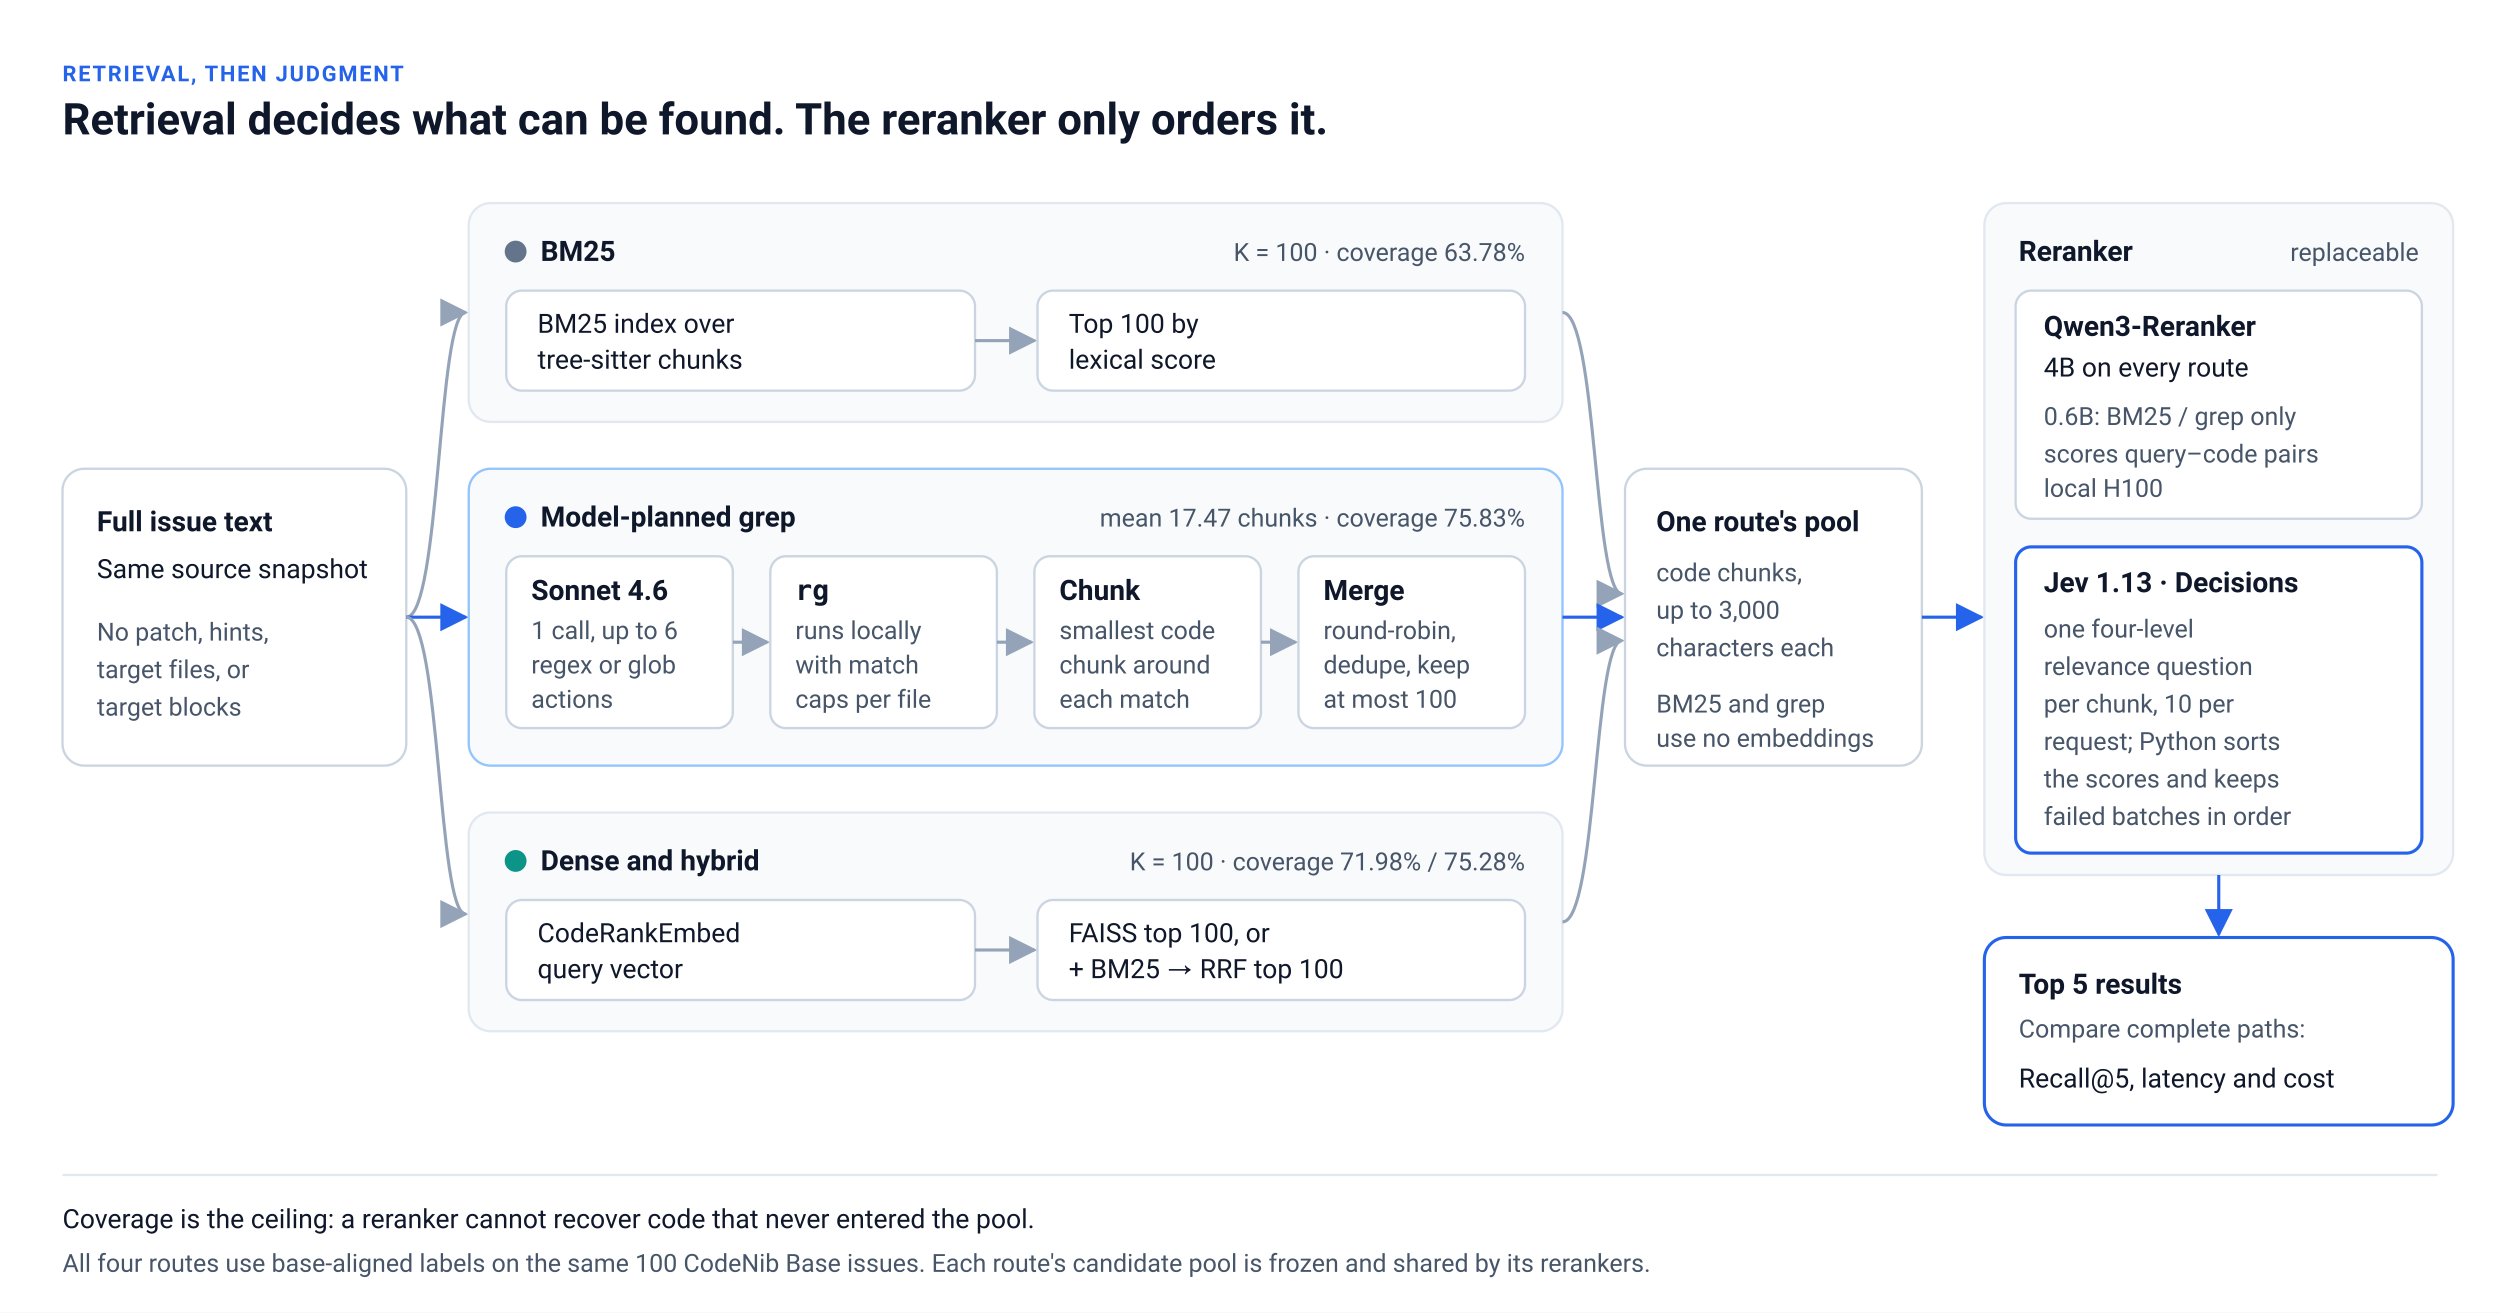
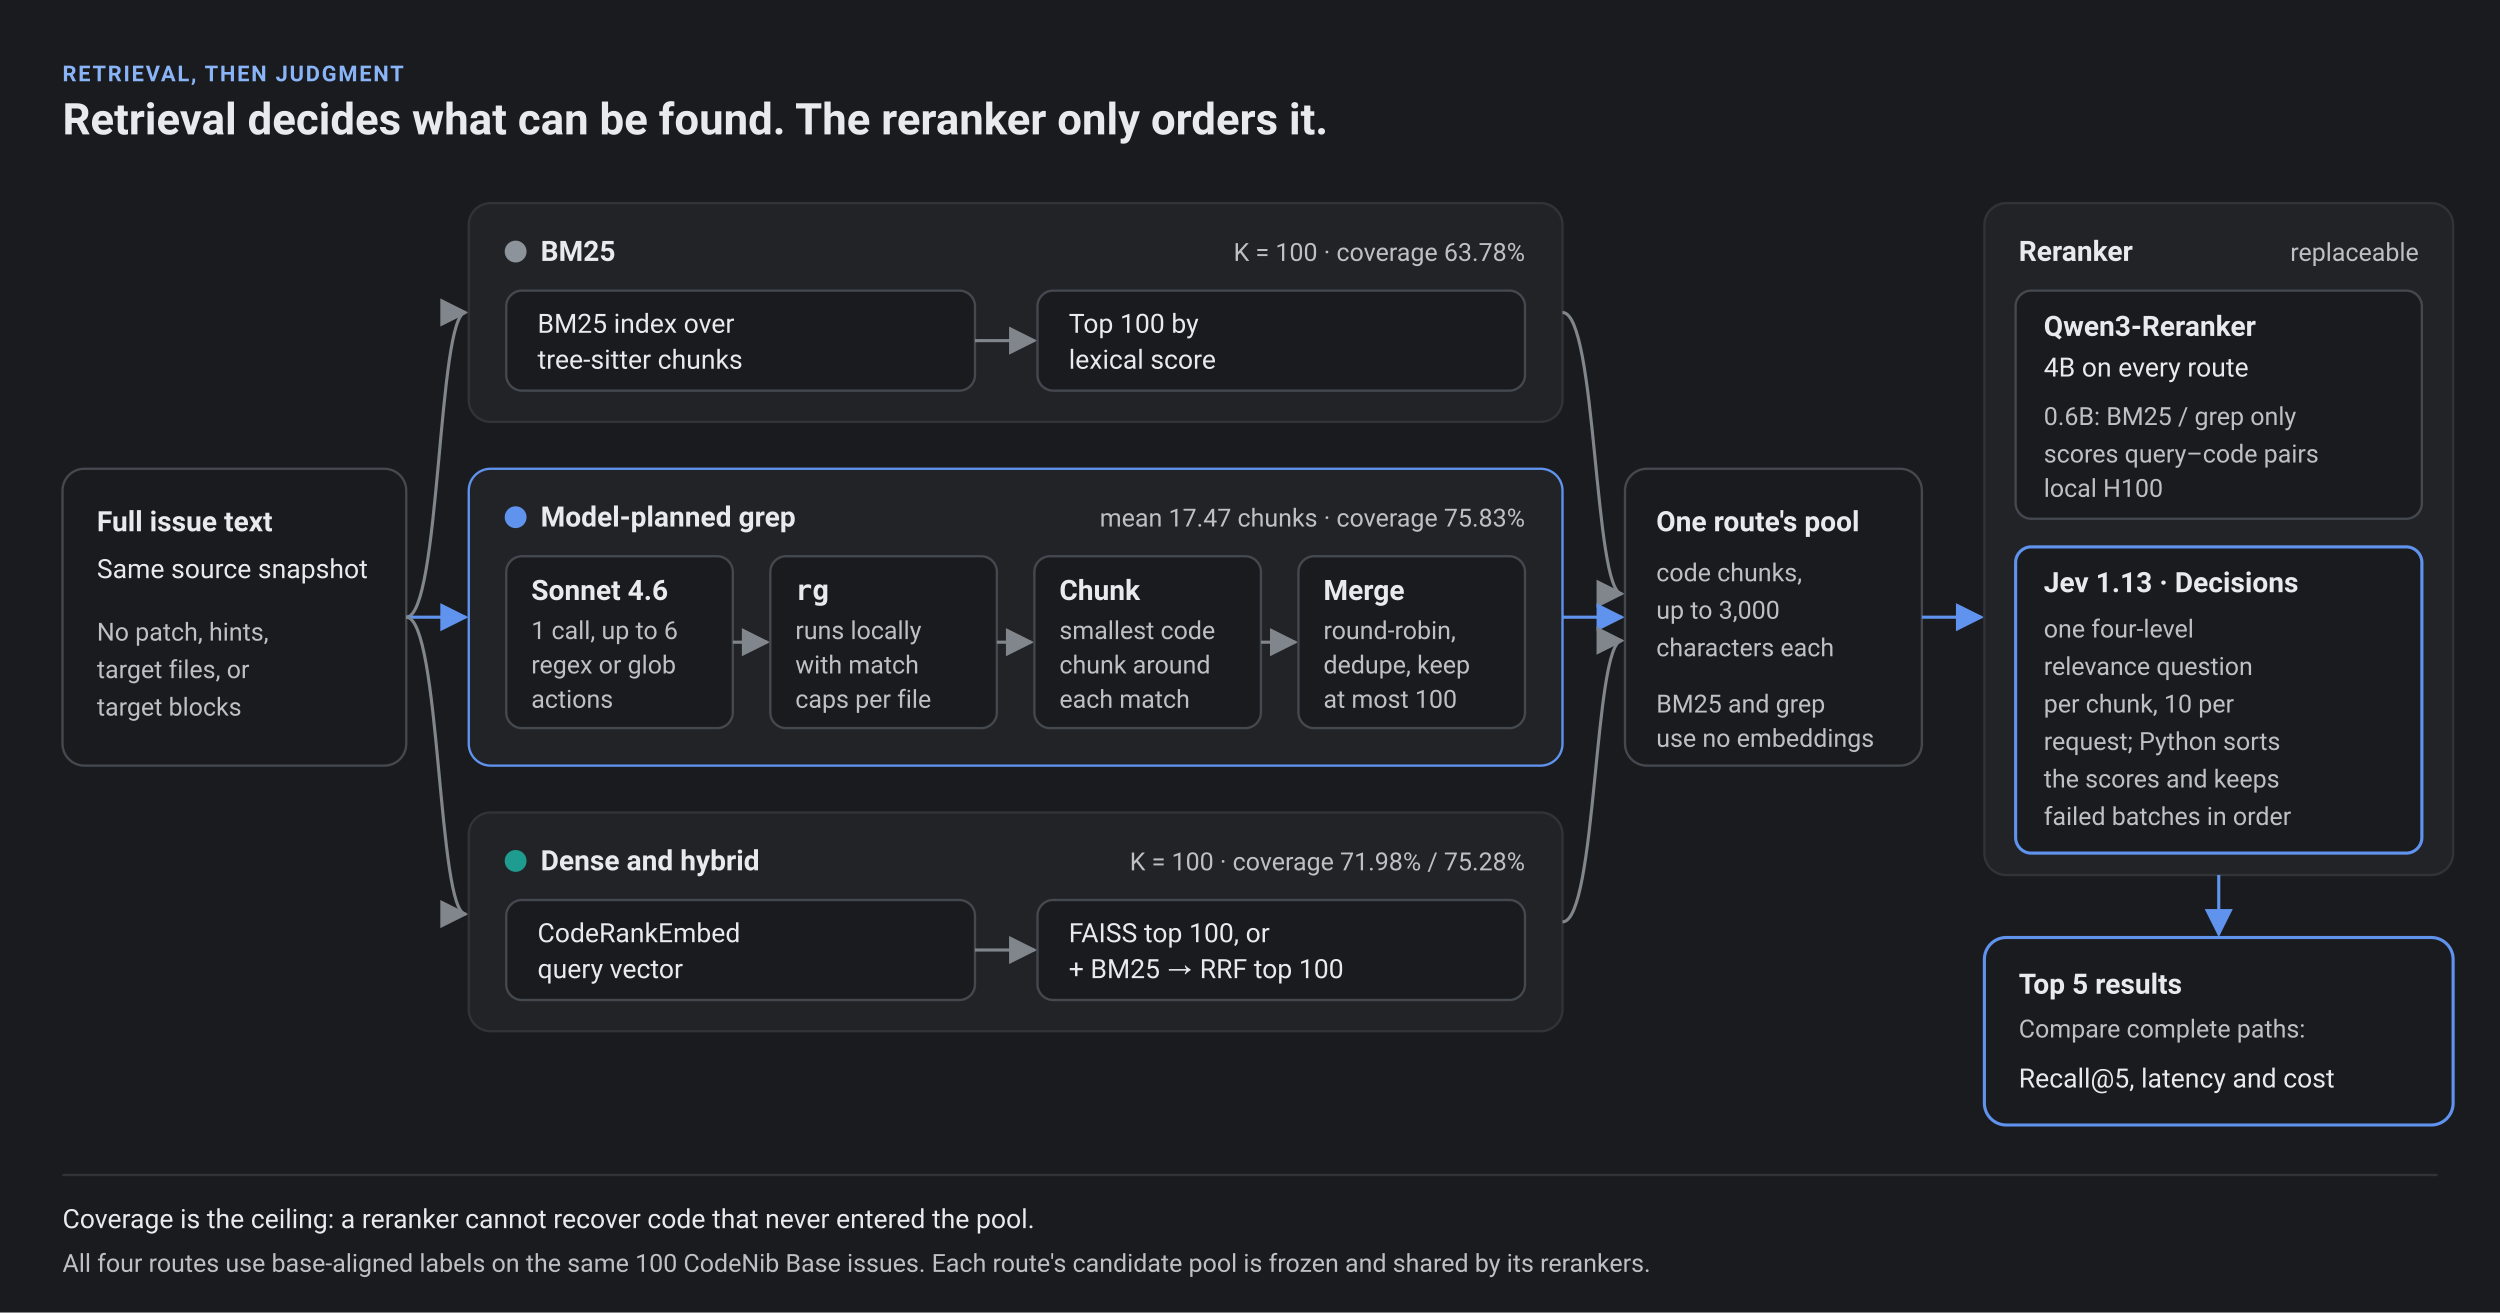
- <svg xmlns="http://www.w3.org/2000/svg" viewBox="0 0 1600 840" width="1600" height="840" role="img" aria-labelledby="t d">
+ <svg xmlns="http://www.w3.org/2000/svg" data-theme="dark" viewBox="0 0 1600 840" width="1600" height="840" role="img" aria-labelledby="t d">
  <defs>
    <marker id="arrow" viewBox="0 0 10 10" refX="9" refY="5" markerWidth="9" markerHeight="9" orient="auto-start-reverse">
-       <path d="M0,0 L10,5 L0,10 z" fill="#94a3b8" />
+       <path d="M0,0 L10,5 L0,10 z" fill="#80868b" />
    </marker>
    <marker id="arrow-blue" viewBox="0 0 10 10" refX="9" refY="5" markerWidth="9" markerHeight="9" orient="auto-start-reverse">
-       <path d="M0,0 L10,5 L0,10 z" fill="#2563eb" />
+       <path d="M0,0 L10,5 L0,10 z" fill="#5f93ee" />
    </marker>
    <style>
-       text { font-family: Geist, ui-sans-serif, system-ui, -apple-system, "Segoe UI", Roboto, Helvetica, Arial, sans-serif; fill: #0f172a; }
+       text { font-family: Geist, ui-sans-serif, system-ui, -apple-system, "Segoe UI", Roboto, Helvetica, Arial, sans-serif; fill: #e8eaed; }
      .mono { font-family: "Geist Mono", ui-monospace, SFMono-Regular, Menlo, Consolas, monospace; }
      .h { font-size: 22px; font-weight: 650; }
      .b { font-size: 18px; font-weight: 600; }
      .t { font-size: 17px; }
-       .s { font-size: 16px; fill: #475569; }
-       .kicker { font-size: 14px; font-weight: 650; letter-spacing: 0.08em; fill: #2563eb; }
-       .step { fill: #ffffff; stroke: #cbd5e1; stroke-width: 1.5; }
-       .lane { fill: #f8fafc; stroke: #e2e8f0; stroke-width: 1.5; }
-       .flow { fill: none; stroke: #94a3b8; stroke-width: 2; }
+       .s { font-size: 16px; fill: #bdc1c6; }
+       .kicker { font-size: 14px; font-weight: 650; letter-spacing: 0.08em; fill: #8ab4f8; }
+       .step { fill: #1a1b1e; stroke: #44484f; stroke-width: 1.5; }
+       .lane { fill: #212327; stroke: #303338; stroke-width: 1.5; }
+       .flow { fill: none; stroke: #80868b; stroke-width: 2; }
    </style>
  </defs>
-   <rect x="0" y="0" width="1600" height="840" fill="#ffffff" />
+   <rect x="0" y="0" width="1600" height="840" fill="#1a1b1e" />
  <text x="40" y="52" class="kicker">RETRIEVAL, THEN JUDGMENT</text>
  <text x="40" y="86" class="h" style="font-size:28px">Retrieval decides what can be found. The reranker only orders it.</text>
  <rect x="40" y="300" width="220" height="190" rx="14" class="step" />
  <text x="62" y="340" class="b">Full issue text</text>
  <text x="62" y="370" class="t">Same source snapshot</text>
  <text x="62" y="410" class="s">No patch, hints,</text>
  <text x="62" y="434" class="s">target files, or</text>
  <text x="62" y="458" class="s">target blocks</text>
  <path d="M260,395 C282,395 280,200 298,200" class="flow" marker-end="url(#arrow)" />
-   <path d="M260,395 L298,395" class="flow" style="stroke:#2563eb" marker-end="url(#arrow-blue)" />
+   <path d="M260,395 L298,395" class="flow" style="stroke:#5f93ee" marker-end="url(#arrow-blue)" />
  <path d="M260,395 C282,395 280,585 298,585" class="flow" marker-end="url(#arrow)" />
  <rect x="300" y="130" width="700" height="140" rx="14" class="lane" />
-   <circle cx="330" cy="161" r="7" fill="#64748b" />
+   <circle cx="330" cy="161" r="7" fill="#8d939b" />
  <text x="346" y="167" class="b">BM25</text>
  <text x="976" y="167" class="s" text-anchor="end">K = 100 · coverage 63.78%</text>
  <rect x="324" y="186" width="300" height="64" rx="10" class="step" />
  <text x="344" y="213" class="t">BM25 index over</text>
  <text x="344" y="236" class="t">tree-sitter chunks</text>
  <path d="M624,218 L662,218" class="flow" marker-end="url(#arrow)" />
  <rect x="664" y="186" width="312" height="64" rx="10" class="step" />
  <text x="684" y="213" class="t">Top 100 by</text>
  <text x="684" y="236" class="t">lexical score</text>
-   <rect x="300" y="300" width="700" height="190" rx="14" class="lane" style="stroke:#93c5fd" />
-   <circle cx="330" cy="331" r="7" fill="#2563eb" />
+   <rect x="300" y="300" width="700" height="190" rx="14" class="lane" style="stroke:#5f93ee" />
+   <circle cx="330" cy="331" r="7" fill="#5f93ee" />
  <text x="346" y="337" class="b">Model-planned grep</text>
  <text x="976" y="337" class="s" text-anchor="end">mean 17.47 chunks · coverage 75.83%</text>
  <rect x="324" y="356" width="145" height="110" rx="10" class="step" />
  <text x="340" y="384" class="b">Sonnet 4.6</text>
  <text x="340" y="409" class="s">1 call, up to 6</text>
  <text x="340" y="431" class="s">regex or glob</text>
  <text x="340" y="453" class="s">actions</text>
  <path d="M469,411 L491,411" class="flow" marker-end="url(#arrow)" />
  <rect x="493" y="356" width="145" height="110" rx="10" class="step" />
  <text x="509" y="384" class="b mono">rg</text>
  <text x="509" y="409" class="s">runs locally</text>
  <text x="509" y="431" class="s">with match</text>
  <text x="509" y="453" class="s">caps per file</text>
  <path d="M638,411 L660,411" class="flow" marker-end="url(#arrow)" />
  <rect x="662" y="356" width="145" height="110" rx="10" class="step" />
  <text x="678" y="384" class="b">Chunk</text>
  <text x="678" y="409" class="s">smallest code</text>
  <text x="678" y="431" class="s">chunk around</text>
  <text x="678" y="453" class="s">each match</text>
  <path d="M807,411 L829,411" class="flow" marker-end="url(#arrow)" />
  <rect x="831" y="356" width="145" height="110" rx="10" class="step" />
  <text x="847" y="384" class="b">Merge</text>
  <text x="847" y="409" class="s">round-robin,</text>
  <text x="847" y="431" class="s">dedupe, keep</text>
  <text x="847" y="453" class="s">at most 100</text>
  <rect x="300" y="520" width="700" height="140" rx="14" class="lane" />
-   <circle cx="330" cy="551" r="7" fill="#0d9488" />
+   <circle cx="330" cy="551" r="7" fill="#1d9c8f" />
  <text x="346" y="557" class="b">Dense and hybrid</text>
  <text x="976" y="557" class="s" text-anchor="end">K = 100 · coverage 71.98% / 75.28%</text>
  <rect x="324" y="576" width="300" height="64" rx="10" class="step" />
  <text x="344" y="603" class="t">CodeRankEmbed</text>
  <text x="344" y="626" class="t">query vector</text>
  <path d="M624,608 L662,608" class="flow" marker-end="url(#arrow)" />
  <rect x="664" y="576" width="312" height="64" rx="10" class="step" />
  <text x="684" y="603" class="t">FAISS top 100, or</text>
  <text x="684" y="626" class="t">+ BM25 → RRF top 100</text>
  <path d="M1000,200 C1022,200 1020,380 1038,380" class="flow" marker-end="url(#arrow)" />
-   <path d="M1000,395 L1038,395" class="flow" style="stroke:#2563eb" marker-end="url(#arrow-blue)" />
+   <path d="M1000,395 L1038,395" class="flow" style="stroke:#5f93ee" marker-end="url(#arrow-blue)" />
  <path d="M1000,590 C1022,590 1020,410 1038,410" class="flow" marker-end="url(#arrow)" />
  <rect x="1040" y="300" width="190" height="190" rx="14" class="step" />
  <text x="1060" y="340" class="b">One route's pool</text>
  <text x="1060" y="372" class="s">code chunks,</text>
  <text x="1060" y="396" class="s">up to 3,000</text>
  <text x="1060" y="420" class="s">characters each</text>
  <text x="1060" y="456" class="s">BM25 and grep</text>
  <text x="1060" y="478" class="s">use no embeddings</text>
-   <path d="M1230,395 L1268,395" class="flow" style="stroke:#2563eb" marker-end="url(#arrow-blue)" />
+   <path d="M1230,395 L1268,395" class="flow" style="stroke:#5f93ee" marker-end="url(#arrow-blue)" />
  <rect x="1270" y="130" width="300" height="430" rx="14" class="lane" />
  <text x="1292" y="167" class="b">Reranker</text>
  <text x="1548" y="167" class="s" text-anchor="end">replaceable</text>
  <rect x="1290" y="186" width="260" height="146" rx="10" class="step" />
  <text x="1308" y="215" class="b">Qwen3-Reranker</text>
  <text x="1308" y="241" class="t">4B on every route</text>
  <text x="1308" y="272" class="s">0.6B: BM25 / grep only</text>
  <text x="1308" y="296" class="s">scores query–code pairs</text>
  <text x="1308" y="318" class="s" style="font-size:16px">local H100</text>
-   <rect x="1290" y="350" width="260" height="196" rx="10" class="step" style="stroke:#2563eb;stroke-width:2" />
+   <rect x="1290" y="350" width="260" height="196" rx="10" class="step" style="stroke:#5f93ee;stroke-width:2" />
  <text x="1308" y="379" class="b">Jev 1.13 · Decisions</text>
  <text x="1308" y="408" class="s">one four-level</text>
  <text x="1308" y="432" class="s">relevance question</text>
  <text x="1308" y="456" class="s">per chunk, 10 per</text>
  <text x="1308" y="480" class="s">request; Python sorts</text>
  <text x="1308" y="504" class="s">the scores and keeps</text>
  <text x="1308" y="528" class="s">failed batches in order</text>
-   <path d="M1420,560 L1420,598" class="flow" style="stroke:#2563eb" marker-end="url(#arrow-blue)" />
-   <rect x="1270" y="600" width="300" height="120" rx="14" class="step" style="stroke:#2563eb;stroke-width:2" />
+   <path d="M1420,560 L1420,598" class="flow" style="stroke:#5f93ee" marker-end="url(#arrow-blue)" />
+   <rect x="1270" y="600" width="300" height="120" rx="14" class="step" style="stroke:#5f93ee;stroke-width:2" />
  <text x="1292" y="636" class="b">Top 5 results</text>
  <text x="1292" y="664" class="s">Compare complete paths:</text>
  <text x="1292" y="696" class="t">Recall@5, latency and cost</text>
-   <line x1="40" y1="752" x2="1560" y2="752" stroke="#e2e8f0" stroke-width="1.5" />
+   <line x1="40" y1="752" x2="1560" y2="752" stroke="#303338" stroke-width="1.5" />
  <text x="40" y="786" class="t">Coverage is the ceiling: a reranker cannot recover code that never entered the pool.</text>
  <text x="40" y="814" class="s">All four routes use base-aligned labels on the same 100 CodeNib Base issues. Each route's candidate pool is frozen and shared by its rerankers.</text>
</svg>
